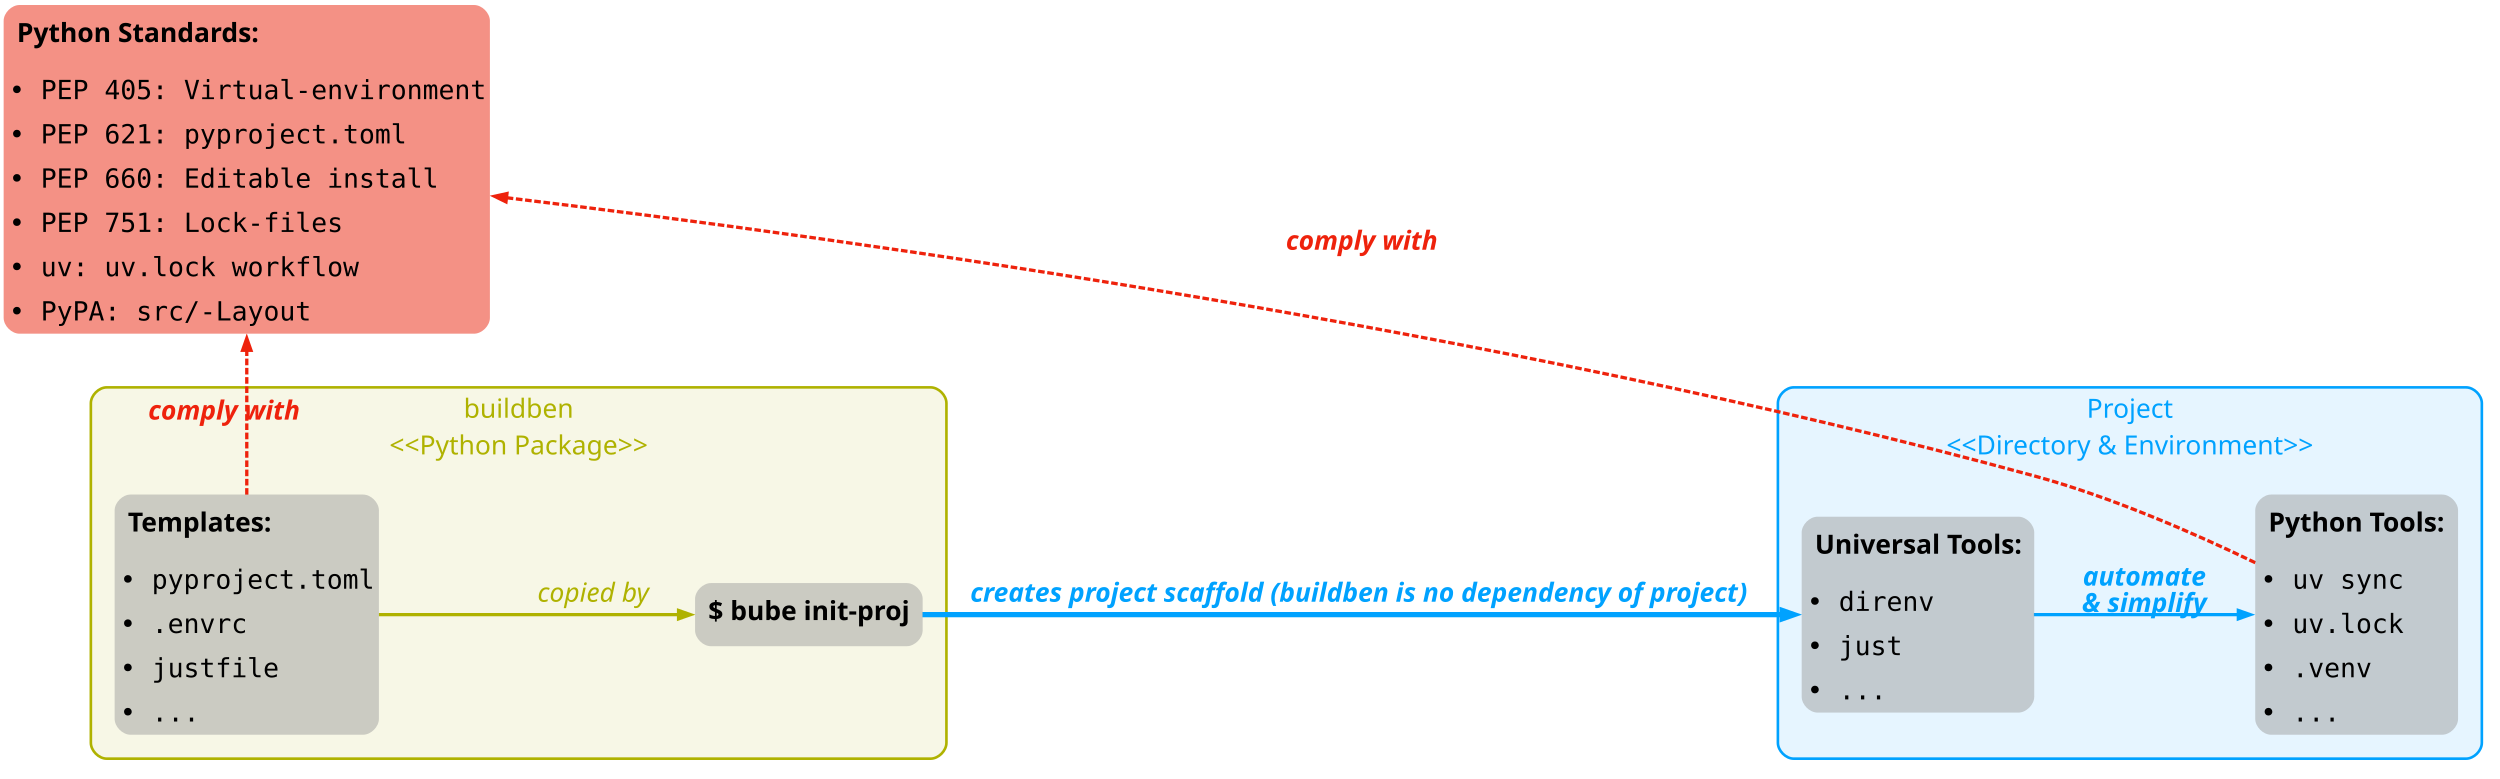
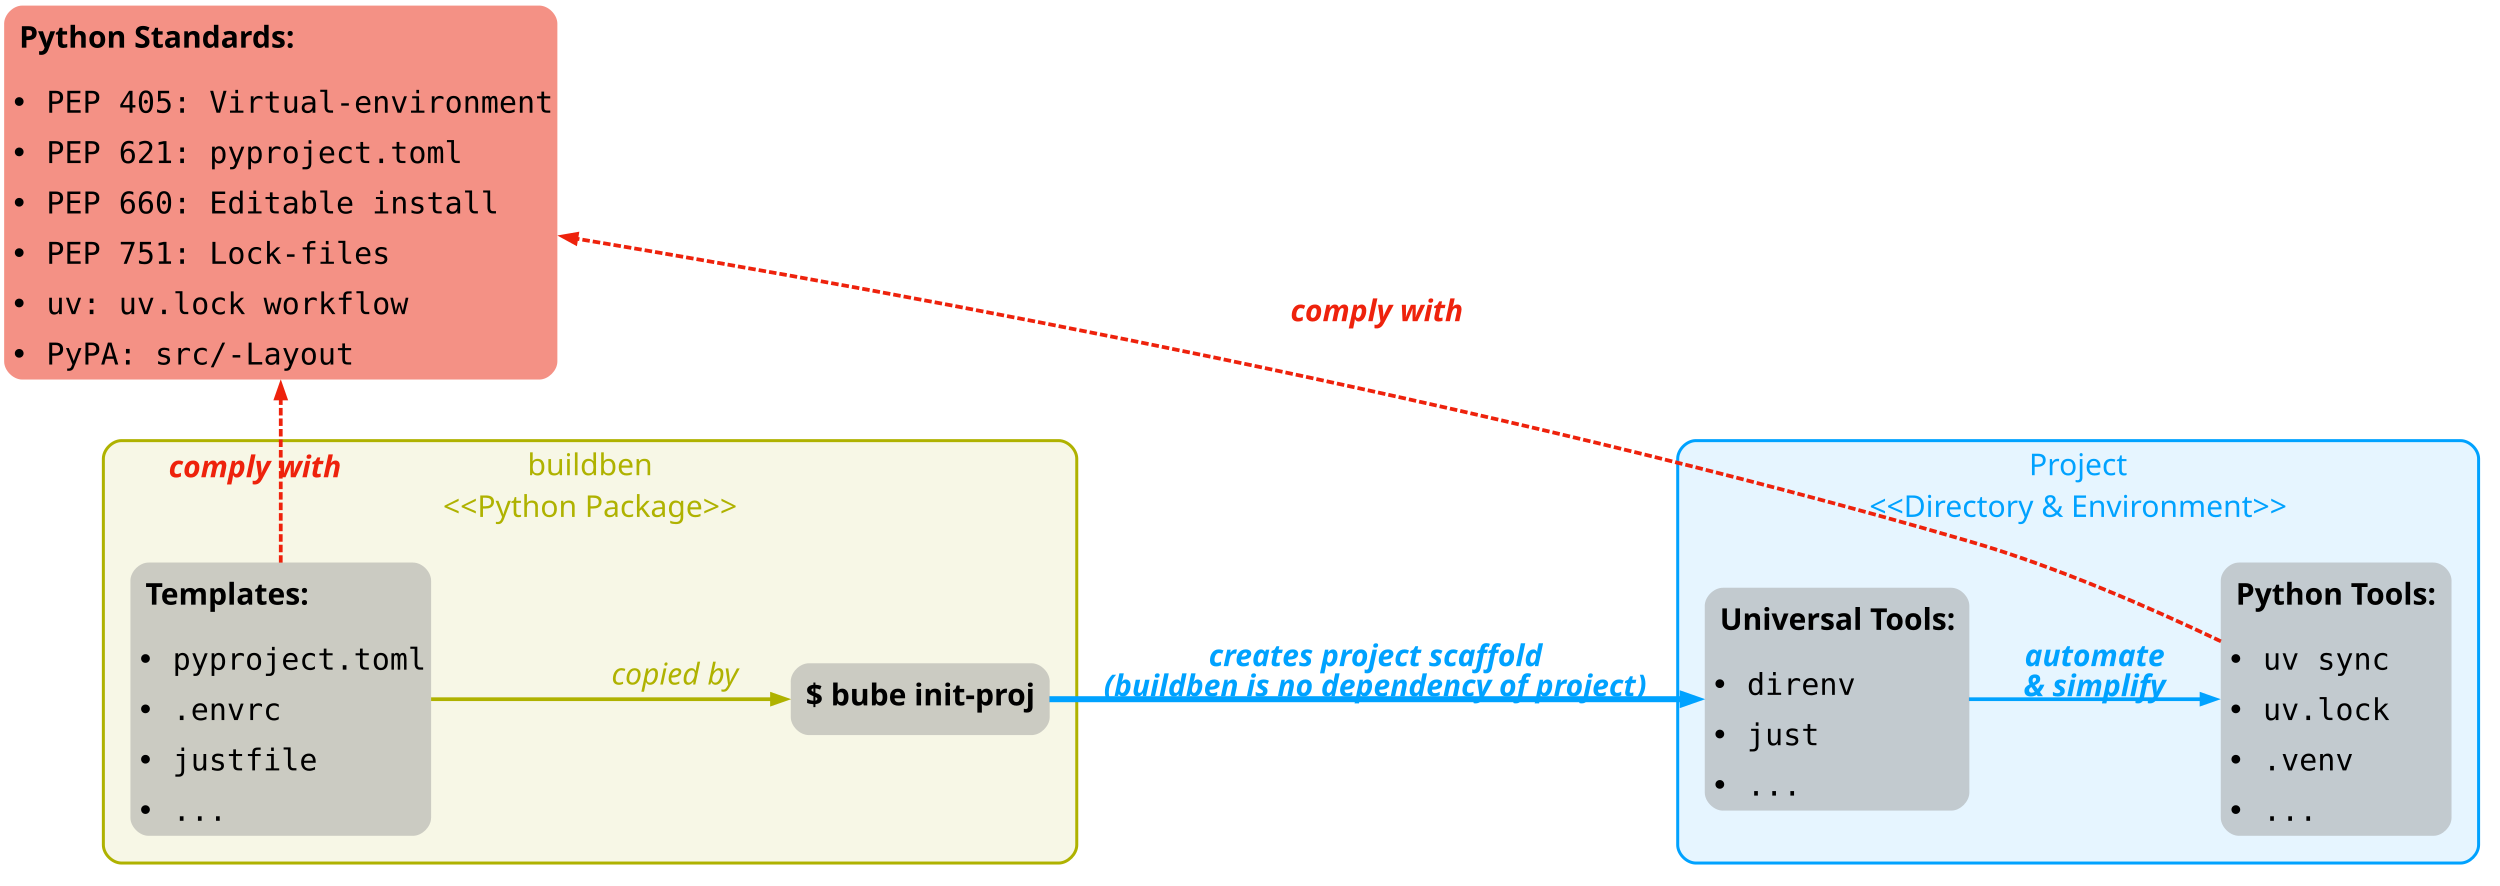
- <svg xmlns="http://www.w3.org/2000/svg" width="1895pt" height="590pt" viewBox="3.00 3.00 1892.00 587.00">
+ <svg xmlns="http://www.w3.org/2000/svg" width="1666pt" height="590pt" viewBox="3.00 3.00 1663.00 587.00">
  <g id="graph0" class="graph" transform="scale(1 1) rotate(0) translate(5.76 584.13)">
    <g id="clust1" class="cluster">
      <path fill="#afb200" fill-opacity="0.098" stroke="#afb200" stroke-width="2" d="M78,-8C78,-8 701.5,-8 701.5,-8 707.5,-8 713.5,-14 713.5,-20 713.5,-20 713.5,-277 713.5,-277 713.5,-283 707.5,-289 701.5,-289 701.5,-289 78,-289 78,-289 72,-289 66,-283 66,-277 66,-277 66,-20 66,-20 66,-14 72,-8 78,-8" />
      <text xml:space="preserve" text-anchor="middle" x="389.75" y="-266" font-family="sans-serif" font-size="20.00" fill="#afb200">buildben</text>
      <text xml:space="preserve" text-anchor="middle" x="389.75" y="-238.25" font-family="sans-serif" font-size="20.00" fill="#afb200">&lt;&lt;Python Package&gt;&gt;</text>
    </g>
    <g id="clust2" class="cluster">
-       <path fill="#00a2ff" fill-opacity="0.098" stroke="#00a2ff" stroke-width="2" d="M1354.75,-8C1354.75,-8 1863.5,-8 1863.5,-8 1869.5,-8 1875.5,-14 1875.5,-20 1875.5,-20 1875.5,-277 1875.5,-277 1875.5,-283 1869.5,-289 1863.5,-289 1863.5,-289 1354.75,-289 1354.75,-289 1348.75,-289 1342.75,-283 1342.75,-277 1342.75,-277 1342.75,-20 1342.75,-20 1342.75,-14 1348.75,-8 1354.75,-8" />
-       <text xml:space="preserve" text-anchor="middle" x="1609.12" y="-266" font-family="sans-serif" font-size="20.00" fill="#00a2ff">Project</text>
-       <text xml:space="preserve" text-anchor="middle" x="1609.12" y="-238.25" font-family="sans-serif" font-size="20.00" fill="#00a2ff">&lt;&lt;Directory &amp; Environment&gt;&gt;</text>
+       <path fill="#00a2ff" fill-opacity="0.098" stroke="#00a2ff" stroke-width="2" d="M1125.25,-8C1125.25,-8 1634,-8 1634,-8 1640,-8 1646,-14 1646,-20 1646,-20 1646,-277 1646,-277 1646,-283 1640,-289 1634,-289 1634,-289 1125.25,-289 1125.25,-289 1119.25,-289 1113.25,-283 1113.25,-277 1113.25,-277 1113.25,-20 1113.25,-20 1113.25,-14 1119.25,-8 1125.25,-8" />
+       <text xml:space="preserve" text-anchor="middle" x="1379.62" y="-266" font-family="sans-serif" font-size="20.00" fill="#00a2ff">Project</text>
+       <text xml:space="preserve" text-anchor="middle" x="1379.62" y="-238.25" font-family="sans-serif" font-size="20.00" fill="#00a2ff">&lt;&lt;Directory &amp; Environment&gt;&gt;</text>
    </g>
    <g id="edge5" class="edge">
      <path fill="none" stroke="#ee220c" stroke-width="2.5" stroke-dasharray="5,2" d="M184,-207.75C184,-241.47 184,-280.51 184,-317.42" />
      <polygon fill="#ee220c" stroke="#ee220c" stroke-width="2.5" points="180.85,-317.06 184,-326.06 187.15,-317.06 180.85,-317.06" />
      <text xml:space="preserve" text-anchor="start" x="109.38" y="-264.62" font-family="sans-serif" font-weight="bold" font-style="italic" font-size="20.00" fill="#ee220c">comply with</text>
    </g>
    <g id="edge1" class="edge">
      <path fill="none" stroke="#afb200" stroke-width="2.5" d="M284,-117C352.44,-117 443.06,-117 511.12,-117" />
      <polygon fill="#afb200" stroke="#afb200" stroke-width="2.5" points="510.78,-120.15 519.78,-117 510.78,-113.85 510.78,-120.15" />
      <text xml:space="preserve" text-anchor="start" x="404" y="-126.75" font-family="sans-serif" font-style="italic" font-size="20.00" fill="#afb200">copied by</text>
    </g>
    <g id="edge2" class="edge">
-       <path fill="none" stroke="#00a2ff" stroke-width="4" d="M695.28,-117C850.49,-117 1179.36,-117 1346.16,-117" />
-       <polygon fill="#00a2ff" stroke="#00a2ff" stroke-width="4" points="1346,-120.15 1355,-117 1346,-113.85 1346,-120.15" />
-       <text xml:space="preserve" text-anchor="start" x="731.5" y="-126.75" font-family="sans-serif" font-weight="bold" font-style="italic" font-size="20.00" fill="#00a2ff">creates project scaffold (buildben is no dependency of project)</text>
+       <path fill="none" stroke="#00a2ff" stroke-width="4" d="M695.22,-117C805.74,-117 998.76,-117 1116.87,-117" />
+       <polygon fill="#00a2ff" stroke="#00a2ff" stroke-width="4" points="1116.55,-120.15 1125.55,-117 1116.55,-113.85 1116.55,-120.15" />
+       <text xml:space="preserve" text-anchor="start" x="801.25" y="-139" font-family="sans-serif" font-weight="bold" font-style="italic" font-size="20.00" fill="#00a2ff">creates project scaffold</text>
+       <text xml:space="preserve" text-anchor="start" x="731.5" y="-119" font-family="sans-serif" font-weight="bold" font-style="italic" font-size="20.00" fill="#00a2ff">(buildben is no dependency of project)</text>
    </g>
    <g id="edge3" class="edge">
-       <path fill="none" stroke="#00a2ff" stroke-width="2.5" d="M1536.45,-117C1584.22,-117 1643.39,-117 1691.41,-117" />
-       <polygon fill="#00a2ff" stroke="#00a2ff" stroke-width="2.5" points="1691.22,-120.15 1700.22,-117 1691.22,-113.85 1691.22,-120.15" />
-       <text xml:space="preserve" text-anchor="start" x="1573.5" y="-139" font-family="sans-serif" font-weight="bold" font-style="italic" font-size="20.00" fill="#00a2ff">automate</text>
-       <text xml:space="preserve" text-anchor="start" x="1572.75" y="-119" font-family="sans-serif" font-weight="bold" font-style="italic" font-size="20.00" fill="#00a2ff">&amp; simplify</text>
+       <path fill="none" stroke="#00a2ff" stroke-width="2.5" d="M1306.95,-117C1354.72,-117 1413.89,-117 1461.91,-117" />
+       <polygon fill="#00a2ff" stroke="#00a2ff" stroke-width="2.5" points="1461.72,-120.15 1470.72,-117 1461.72,-113.85 1461.72,-120.15" />
+       <text xml:space="preserve" text-anchor="start" x="1344" y="-139" font-family="sans-serif" font-weight="bold" font-style="italic" font-size="20.00" fill="#00a2ff">automate</text>
+       <text xml:space="preserve" text-anchor="start" x="1343.25" y="-119" font-family="sans-serif" font-weight="bold" font-style="italic" font-size="20.00" fill="#00a2ff">&amp; simplify</text>
    </g>
    <g id="edge4" class="edge">
-       <path fill="none" stroke="#ee220c" stroke-width="2.5" stroke-dasharray="5,2" d="M1704.06,-156.29C1657.09,-178.99 1594.82,-206.12 1536.75,-222 1132.62,-332.53 645.43,-400.72 380.28,-432.56" />
-       <polygon fill="#ee220c" stroke="#ee220c" stroke-width="2.5" points="380.15,-429.4 371.58,-433.6 380.89,-435.66 380.15,-429.4" />
-       <text xml:space="preserve" text-anchor="start" x="970.38" y="-393.14" font-family="sans-serif" font-weight="bold" font-style="italic" font-size="20.00" fill="#ee220c">comply with</text>
+       <path fill="none" stroke="#ee220c" stroke-width="2.5" stroke-dasharray="5,2" d="M1474.63,-155.46C1427.56,-177.93 1365.15,-205.1 1307.25,-222 987.5,-315.3 605.99,-385.79 380.26,-423.41" />
+       <polygon fill="#ee220c" stroke="#ee220c" stroke-width="2.5" points="380.05,-420.25 371.69,-424.83 381.09,-426.46 380.05,-420.25" />
+       <text xml:space="preserve" text-anchor="start" x="855.62" y="-368.42" font-family="sans-serif" font-weight="bold" font-style="italic" font-size="20.00" fill="#ee220c">comply with</text>
    </g>
    <g id="node1" class="node">
      <path fill="#f27f72" fill-opacity="0.863" stroke="none" d="M12,-329.62C12,-329.62 356,-329.62 356,-329.62 362,-329.62 368,-335.62 368,-341.62 368,-341.62 368,-566.38 368,-566.38 368,-572.38 362,-578.38 356,-578.38 356,-578.38 12,-578.38 12,-578.38 6,-578.38 0,-572.38 0,-566.38 0,-566.38 0,-341.62 0,-341.62 0,-335.62 6,-329.62 12,-329.62" />
      <text xml:space="preserve" text-anchor="start" x="10" y="-550.38" font-family="sans-serif" font-weight="bold" font-size="20.00">Python Standards:</text>
      <text xml:space="preserve" text-anchor="start" x="4" y="-507.12" font-family="monospace" font-size="20.00">• PEP 405: Virtual-environment</text>
      <text xml:space="preserve" text-anchor="start" x="4" y="-473.62" font-family="monospace" font-size="20.00">• PEP 621: pyproject.toml</text>
      <text xml:space="preserve" text-anchor="start" x="4" y="-440.12" font-family="monospace" font-size="20.00">• PEP 660: Editable install</text>
      <text xml:space="preserve" text-anchor="start" x="4" y="-406.62" font-family="monospace" font-size="20.00">• PEP 751: Lock-files</text>
      <text xml:space="preserve" text-anchor="start" x="4" y="-373.12" font-family="monospace" font-size="20.00">• uv: uv.lock workflow</text>
      <text xml:space="preserve" text-anchor="start" x="4" y="-339.62" font-family="monospace" font-size="20.00">• PyPA: src/-Layout</text>
    </g>
    <g id="node2" class="node">
      <path fill="#999999" fill-opacity="0.467" stroke="none" d="M96,-26.12C96,-26.12 272,-26.12 272,-26.12 278,-26.12 284,-32.12 284,-38.12 284,-38.12 284,-195.88 284,-195.88 284,-201.88 278,-207.88 272,-207.88 272,-207.88 96,-207.88 96,-207.88 90,-207.88 84,-201.88 84,-195.88 84,-195.88 84,-38.12 84,-38.12 84,-32.12 90,-26.12 96,-26.12" />
      <text xml:space="preserve" text-anchor="start" x="94" y="-179.88" font-family="sans-serif" font-weight="bold" font-size="20.00">Templates:</text>
      <text xml:space="preserve" text-anchor="start" x="88" y="-136.62" font-family="monospace" font-size="20.00">• pyproject.toml</text>
      <text xml:space="preserve" text-anchor="start" x="88" y="-103.12" font-family="monospace" font-size="20.00">• .envrc</text>
      <text xml:space="preserve" text-anchor="start" x="88" y="-69.62" font-family="monospace" font-size="20.00">• justfile</text>
      <text xml:space="preserve" text-anchor="start" x="88" y="-36.12" font-family="monospace" font-size="20.00">• ...</text>
    </g>
    <g id="node3" class="node">
      <path fill="#999999" fill-opacity="0.467" stroke="none" d="M535.25,-93.12C535.25,-93.12 683.5,-93.12 683.5,-93.12 689.5,-93.12 695.5,-99.12 695.5,-105.12 695.5,-105.12 695.5,-128.88 695.5,-128.88 695.5,-134.88 689.5,-140.88 683.5,-140.88 683.5,-140.88 535.25,-140.88 535.25,-140.88 529.25,-140.88 523.25,-134.88 523.25,-128.88 523.25,-128.88 523.25,-105.12 523.25,-105.12 523.25,-99.12 529.25,-93.12 535.25,-93.12" />
      <text xml:space="preserve" text-anchor="start" x="533.25" y="-112.88" font-family="sans-serif" font-weight="bold" font-size="20.00">$ bube init-proj</text>
    </g>
    <g id="node4" class="node">
-       <path fill="#999999" fill-opacity="0.467" stroke="none" d="M1372.75,-42.88C1372.75,-42.88 1524.75,-42.88 1524.75,-42.88 1530.75,-42.88 1536.75,-48.88 1536.75,-54.88 1536.75,-54.88 1536.75,-179.12 1536.75,-179.12 1536.75,-185.12 1530.75,-191.12 1524.75,-191.12 1524.75,-191.12 1372.75,-191.12 1372.75,-191.12 1366.75,-191.12 1360.75,-185.12 1360.75,-179.12 1360.75,-179.12 1360.75,-54.88 1360.75,-54.88 1360.75,-48.88 1366.75,-42.88 1372.75,-42.88" />
-       <text xml:space="preserve" text-anchor="start" x="1370.75" y="-163.12" font-family="sans-serif" font-weight="bold" font-size="20.00">Universal Tools:</text>
-       <text xml:space="preserve" text-anchor="start" x="1364.75" y="-119.88" font-family="monospace" font-size="20.00">• direnv</text>
-       <text xml:space="preserve" text-anchor="start" x="1364.75" y="-86.38" font-family="monospace" font-size="20.00">• just</text>
-       <text xml:space="preserve" text-anchor="start" x="1364.75" y="-52.88" font-family="monospace" font-size="20.00">• ...</text>
+       <path fill="#999999" fill-opacity="0.467" stroke="none" d="M1143.25,-42.88C1143.25,-42.88 1295.25,-42.88 1295.25,-42.88 1301.25,-42.88 1307.25,-48.88 1307.25,-54.88 1307.25,-54.88 1307.25,-179.12 1307.25,-179.12 1307.25,-185.12 1301.25,-191.12 1295.25,-191.12 1295.25,-191.12 1143.25,-191.12 1143.25,-191.12 1137.25,-191.12 1131.25,-185.12 1131.25,-179.12 1131.25,-179.12 1131.25,-54.88 1131.25,-54.88 1131.25,-48.88 1137.25,-42.88 1143.25,-42.88" />
+       <text xml:space="preserve" text-anchor="start" x="1141.25" y="-163.12" font-family="sans-serif" font-weight="bold" font-size="20.00">Universal Tools:</text>
+       <text xml:space="preserve" text-anchor="start" x="1135.25" y="-119.88" font-family="monospace" font-size="20.00">• direnv</text>
+       <text xml:space="preserve" text-anchor="start" x="1135.25" y="-86.38" font-family="monospace" font-size="20.00">• just</text>
+       <text xml:space="preserve" text-anchor="start" x="1135.25" y="-52.88" font-family="monospace" font-size="20.00">• ...</text>
    </g>
    <g id="node5" class="node">
-       <path fill="#999999" fill-opacity="0.467" stroke="none" d="M1716,-26.12C1716,-26.12 1845.5,-26.12 1845.5,-26.12 1851.5,-26.12 1857.5,-32.12 1857.5,-38.12 1857.5,-38.12 1857.5,-195.88 1857.5,-195.88 1857.5,-201.88 1851.5,-207.88 1845.5,-207.88 1845.5,-207.88 1716,-207.88 1716,-207.88 1710,-207.88 1704,-201.88 1704,-195.88 1704,-195.88 1704,-38.12 1704,-38.12 1704,-32.12 1710,-26.12 1716,-26.12" />
-       <text xml:space="preserve" text-anchor="start" x="1714" y="-179.88" font-family="sans-serif" font-weight="bold" font-size="20.00">Python Tools:</text>
-       <text xml:space="preserve" text-anchor="start" x="1708" y="-136.62" font-family="monospace" font-size="20.00">• uv sync</text>
-       <text xml:space="preserve" text-anchor="start" x="1708" y="-103.12" font-family="monospace" font-size="20.00">• uv.lock</text>
-       <text xml:space="preserve" text-anchor="start" x="1708" y="-69.62" font-family="monospace" font-size="20.00">• .venv</text>
-       <text xml:space="preserve" text-anchor="start" x="1708" y="-36.12" font-family="monospace" font-size="20.00">• ...</text>
+       <path fill="#999999" fill-opacity="0.467" stroke="none" d="M1486.5,-26.12C1486.5,-26.12 1616,-26.12 1616,-26.12 1622,-26.12 1628,-32.12 1628,-38.12 1628,-38.12 1628,-195.88 1628,-195.88 1628,-201.88 1622,-207.88 1616,-207.88 1616,-207.88 1486.5,-207.88 1486.5,-207.88 1480.5,-207.88 1474.5,-201.88 1474.5,-195.88 1474.5,-195.88 1474.5,-38.12 1474.5,-38.12 1474.5,-32.12 1480.5,-26.12 1486.5,-26.12" />
+       <text xml:space="preserve" text-anchor="start" x="1484.5" y="-179.88" font-family="sans-serif" font-weight="bold" font-size="20.00">Python Tools:</text>
+       <text xml:space="preserve" text-anchor="start" x="1478.5" y="-136.62" font-family="monospace" font-size="20.00">• uv sync</text>
+       <text xml:space="preserve" text-anchor="start" x="1478.5" y="-103.12" font-family="monospace" font-size="20.00">• uv.lock</text>
+       <text xml:space="preserve" text-anchor="start" x="1478.5" y="-69.62" font-family="monospace" font-size="20.00">• .venv</text>
+       <text xml:space="preserve" text-anchor="start" x="1478.5" y="-36.12" font-family="monospace" font-size="20.00">• ...</text>
    </g>
  </g>
</svg>
